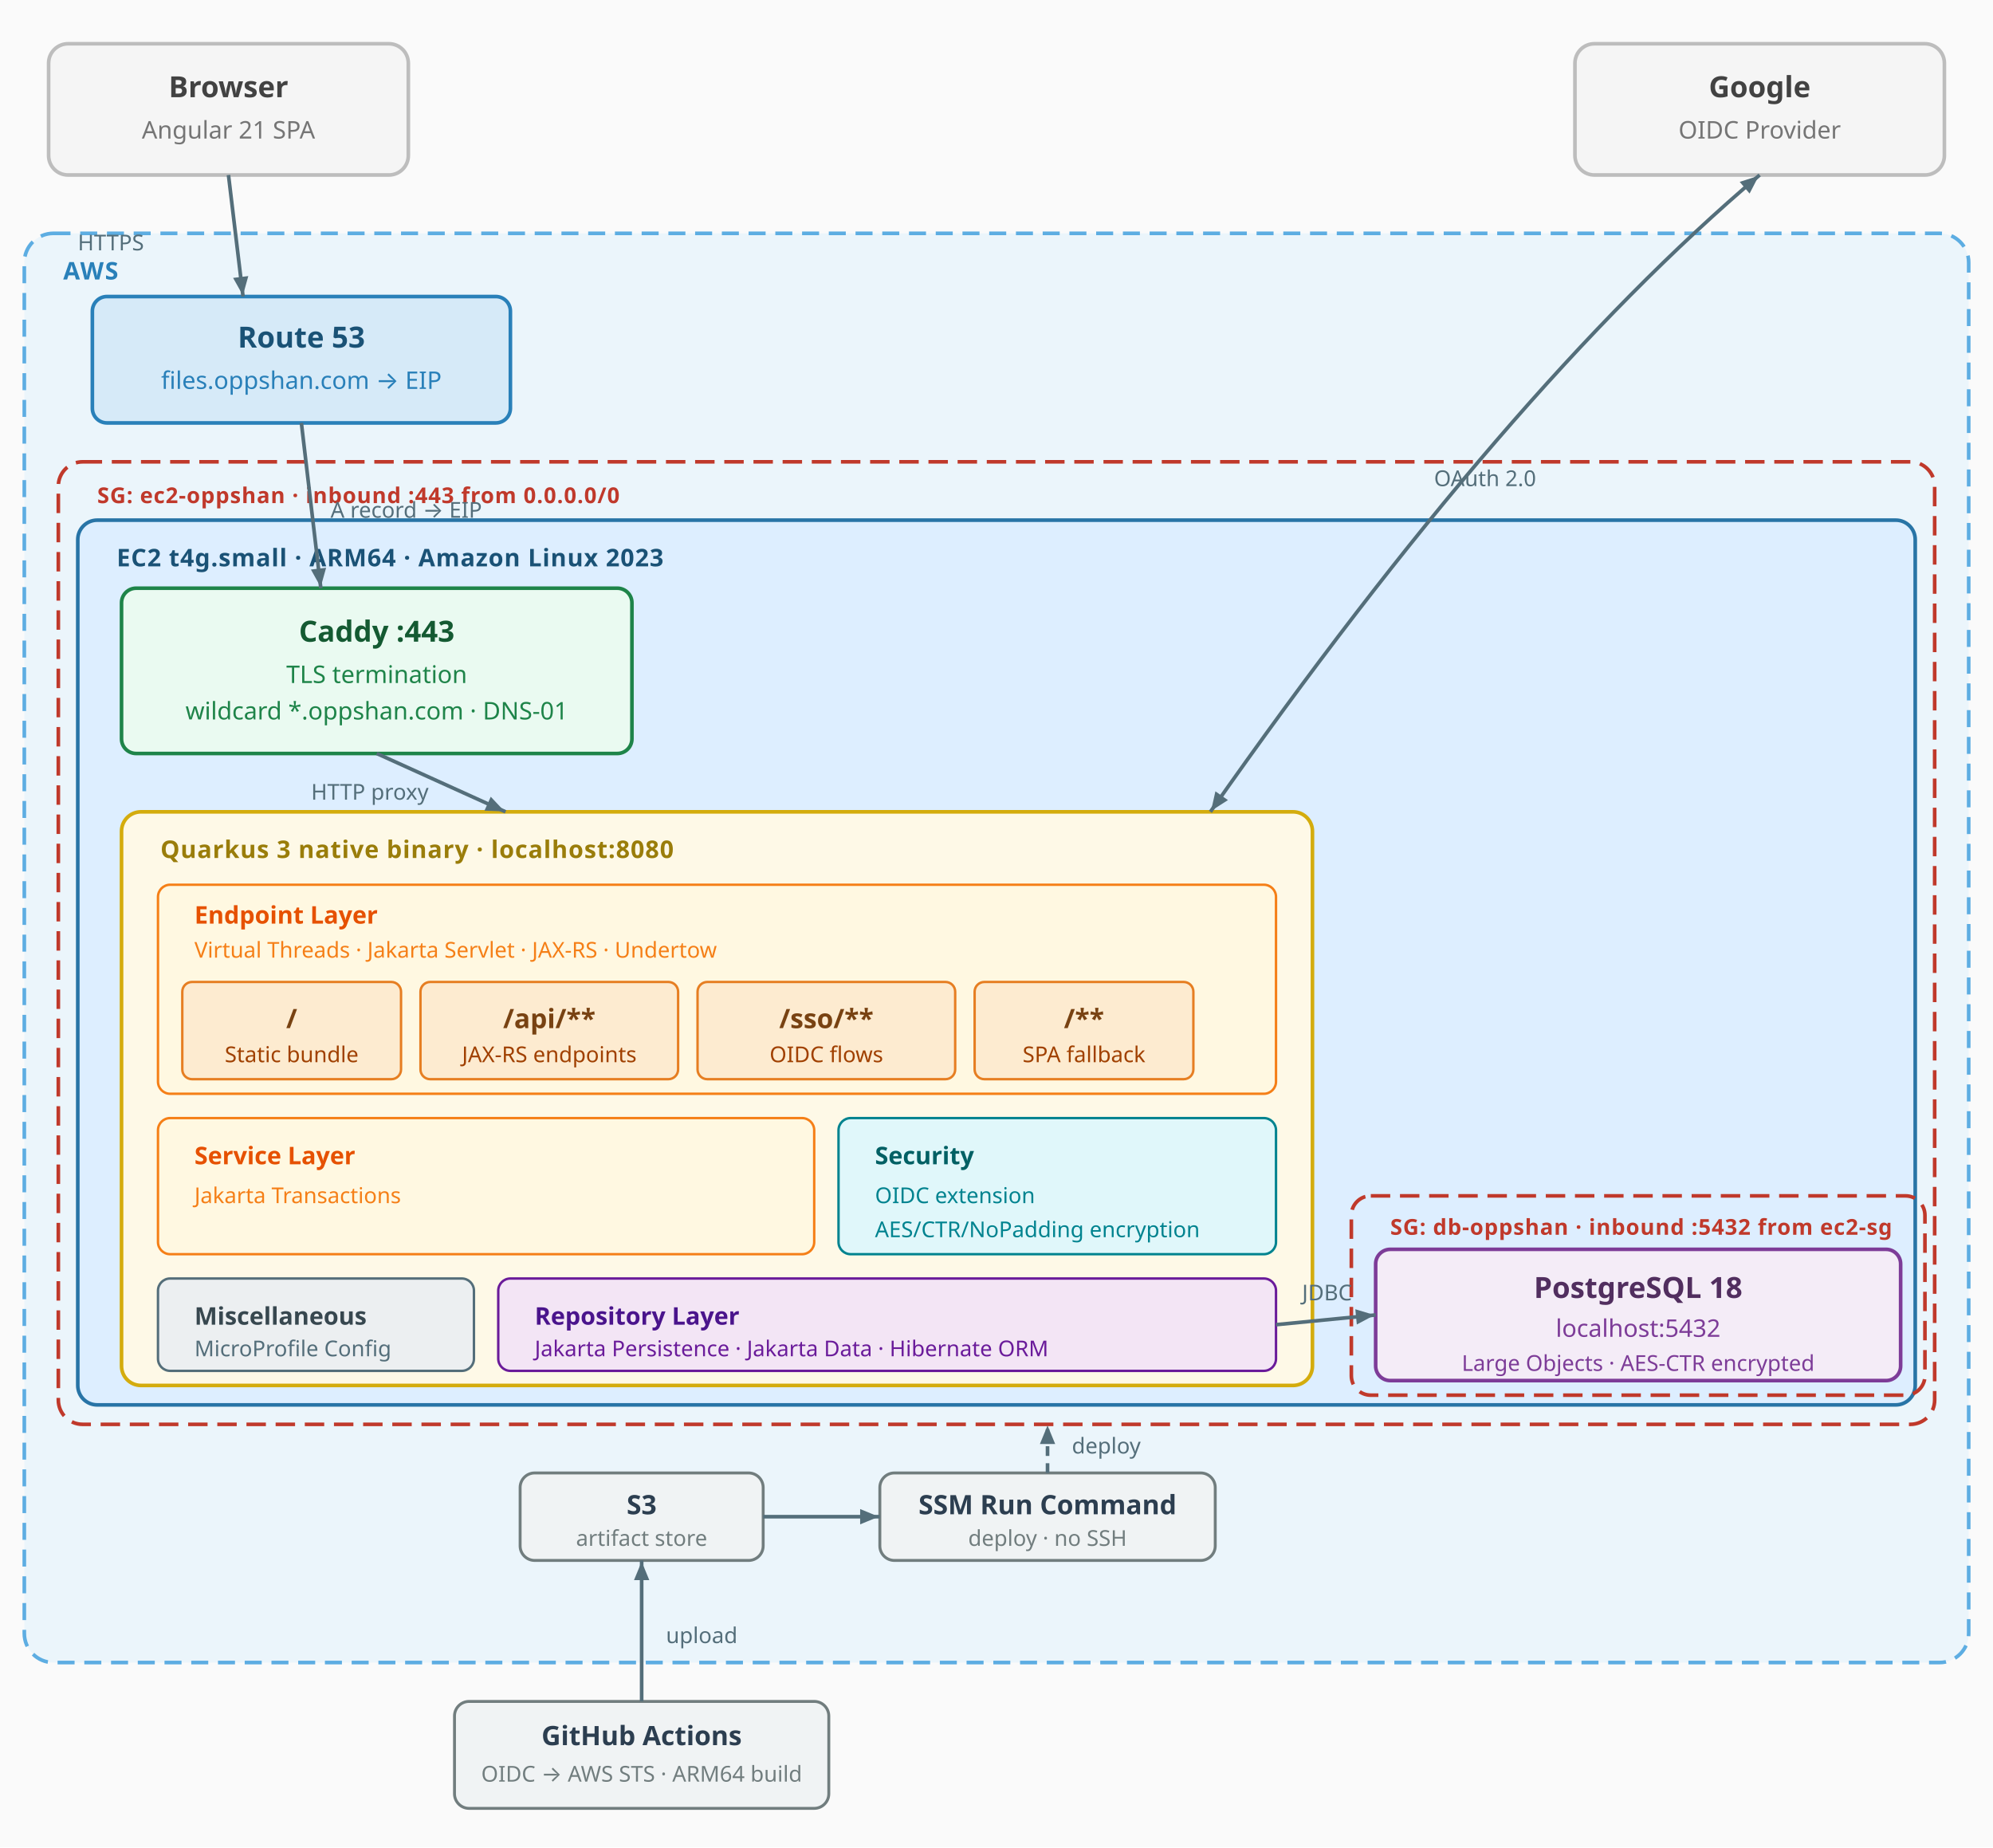
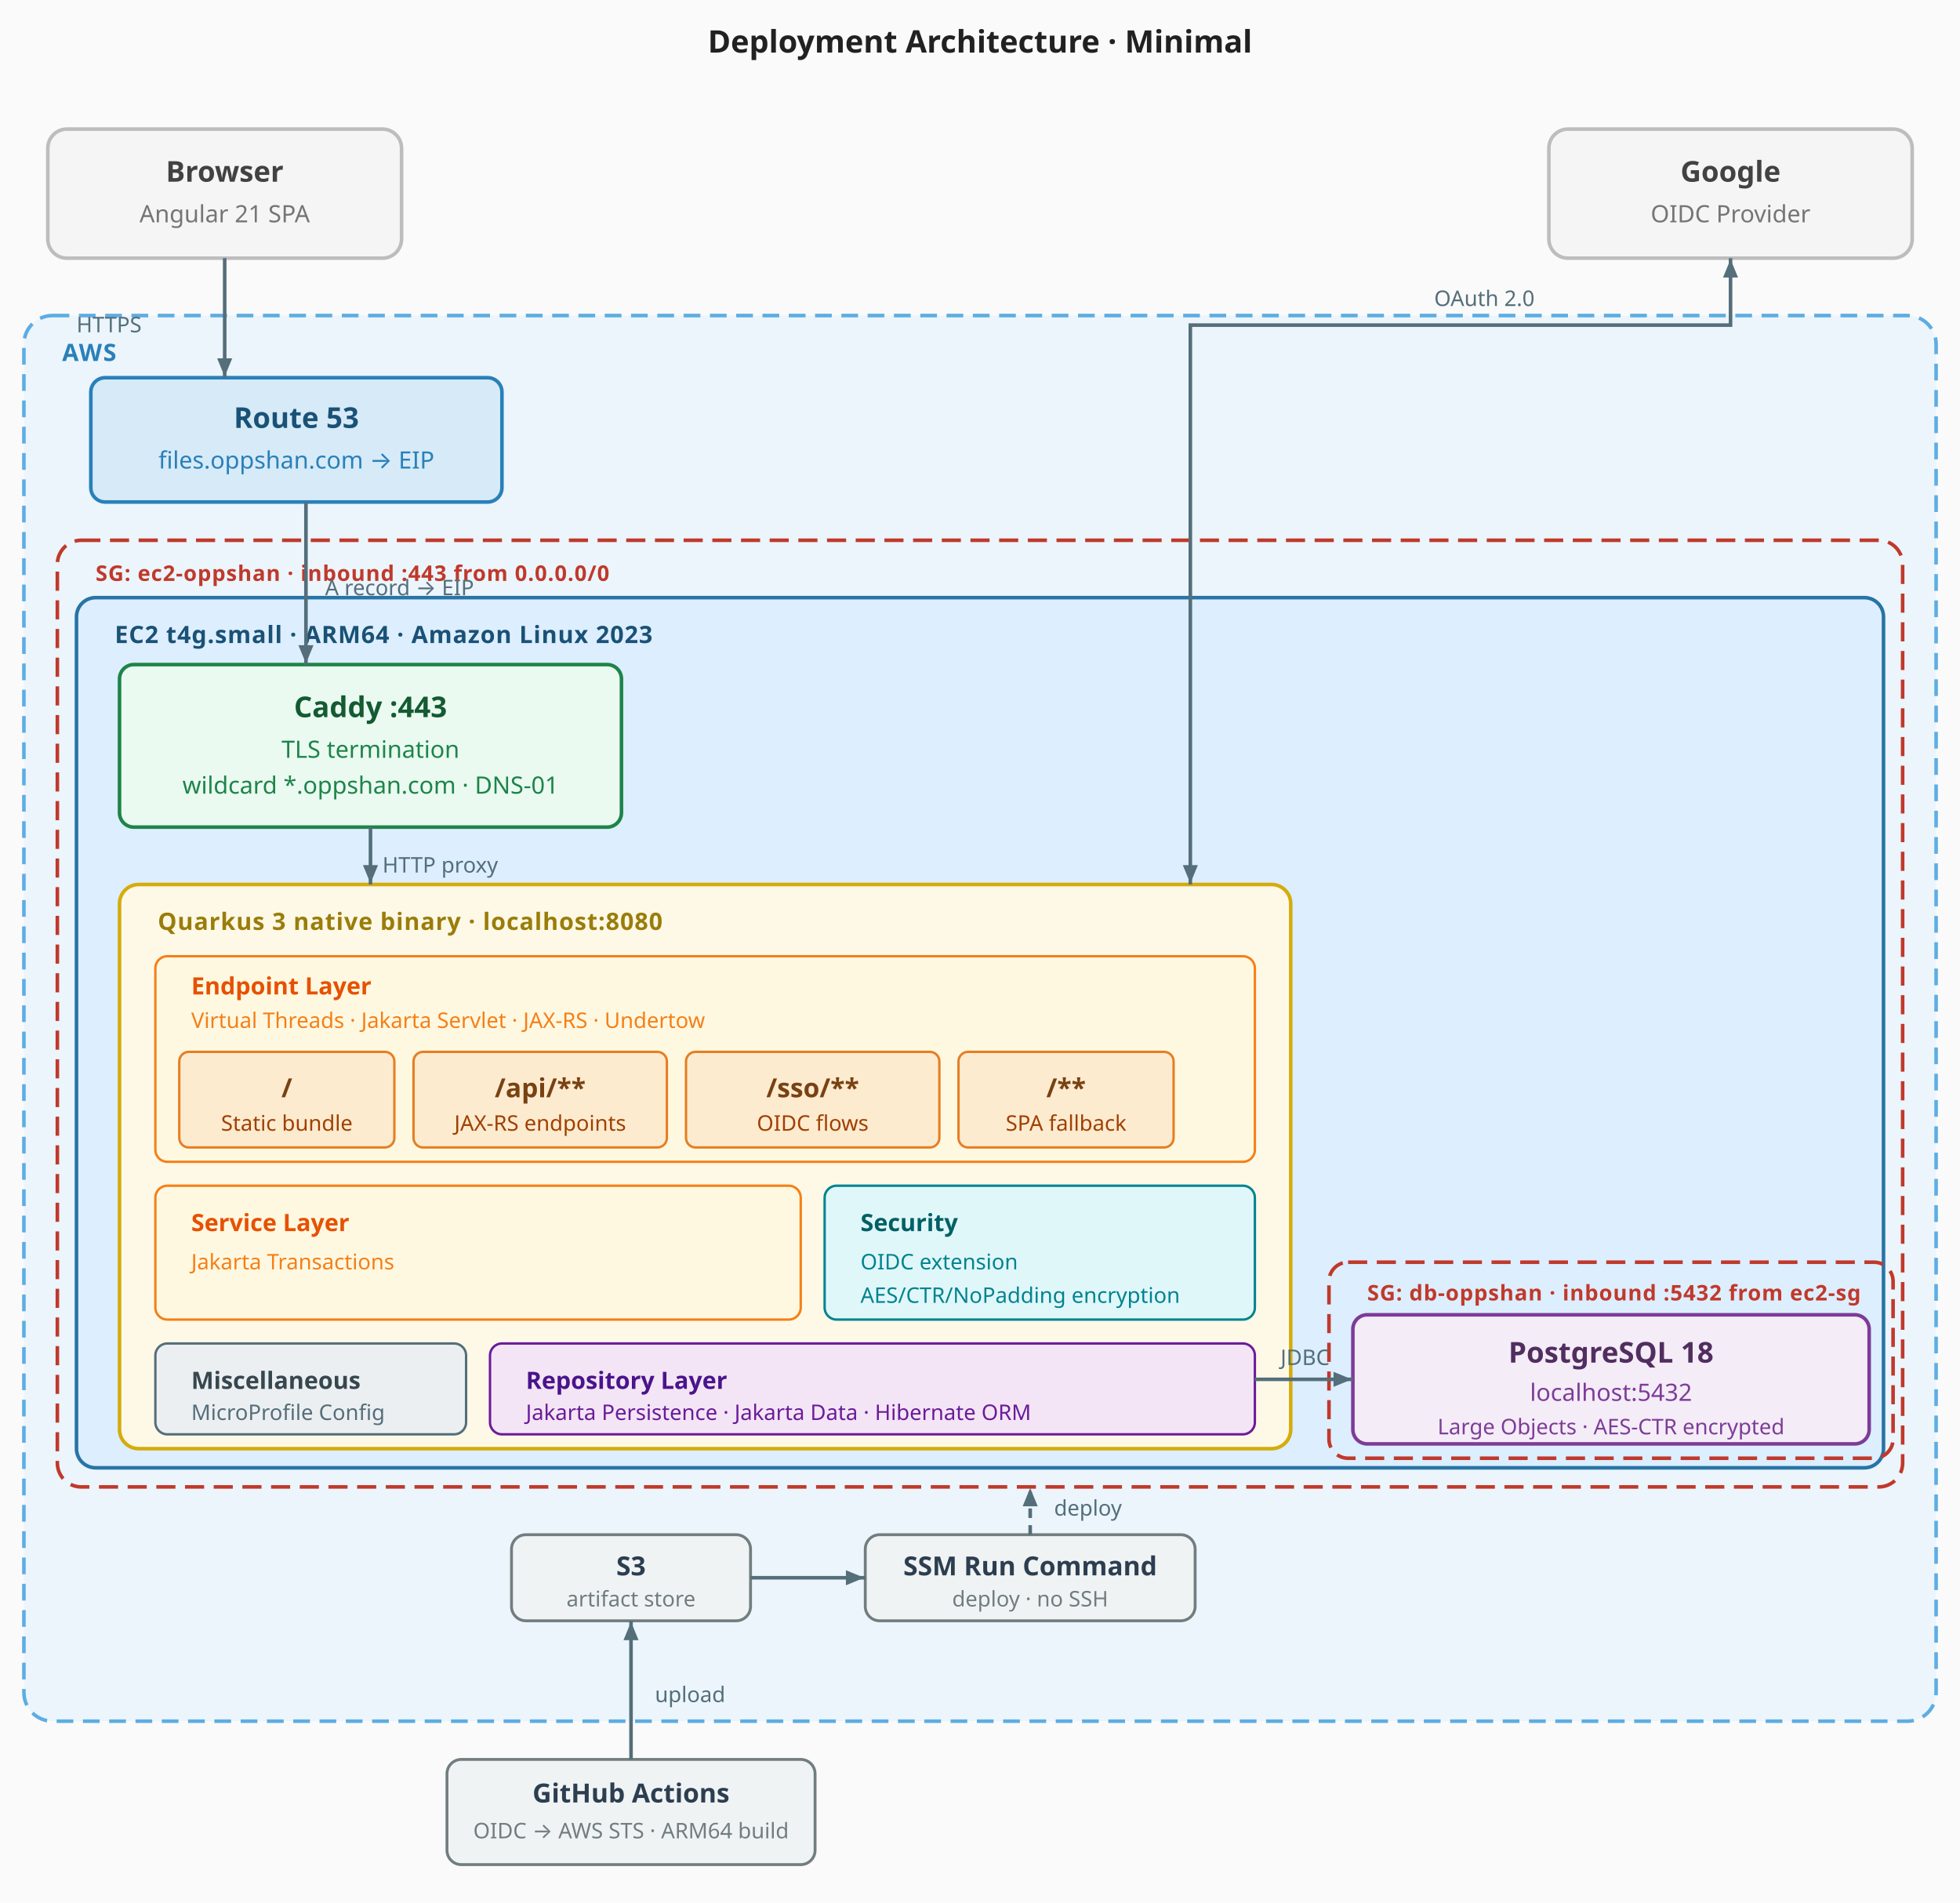
- <svg xmlns="http://www.w3.org/2000/svg" viewBox="0 0 820 760" width="820" height="760" font-family="Segoe UI, system-ui, -apple-system, sans-serif" font-size="12">
+ <svg xmlns="http://www.w3.org/2000/svg" viewBox="0 -36 820 796" width="820" height="796" font-family="Segoe UI, system-ui, -apple-system, sans-serif" font-size="12">
  <defs>
    <marker id="arr" viewBox="0 0 10 10" refX="9" refY="5" markerWidth="6" markerHeight="6" orient="auto-start-reverse">
      <path d="M0 1.5 L8.5 5 L0 8.5 z" fill="#546E7A" />
    </marker>
    <marker id="arr-b" viewBox="0 0 10 10" refX="9" refY="5" markerWidth="6" markerHeight="6" orient="auto-start-reverse">
      <path d="M0 1.5 L8.5 5 L0 8.5 z" fill="#546E7A" />
    </marker>
  </defs>
-   <rect width="820" height="760" fill="#FAFAFA" />
+   <rect x="0" y="-36" width="820" height="796" fill="#FAFAFA" />
+   <text x="410" y="-14" text-anchor="middle" font-size="13" font-weight="700" fill="#212121">
+         Deployment Architecture · Minimal
+     </text>
  <rect x="20" y="18" width="148" height="54" rx="8" fill="#F5F5F5" stroke="#BDBDBD" stroke-width="1.5" />
  <text x="94" y="40" text-anchor="middle" font-weight="600" fill="#424242">Browser</text>
  <text x="94" y="57" text-anchor="middle" font-size="10" fill="#757575">Angular 21 SPA</text>
  <rect x="648" y="18" width="152" height="54" rx="8" fill="#F5F5F5" stroke="#BDBDBD" stroke-width="1.5" />
  <text x="724" y="40" text-anchor="middle" font-weight="600" fill="#424242">Google</text>
  <text x="724" y="57" text-anchor="middle" font-size="10" fill="#757575">OIDC Provider</text>
  <rect x="10" y="96" width="800" height="588" rx="12" fill="#EBF5FB" stroke="#5DADE2" stroke-width="1.5" stroke-dasharray="7 4" />
  <text x="26" y="115" font-size="10" font-weight="700" fill="#2980B9" letter-spacing="0.5">AWS</text>
  <rect x="38" y="122" width="172" height="52" rx="6" fill="#D6EAF8" stroke="#2980B9" stroke-width="1.5" />
  <text x="124" y="143" text-anchor="middle" font-weight="600" fill="#1A5276">Route 53</text>
  <text x="124" y="160" text-anchor="middle" font-size="10" fill="#2980B9">files.oppshan.com → EIP</text>
  <rect x="24" y="190" width="772" height="396" rx="10" fill="none" stroke="#C0392B" stroke-width="1.5" stroke-dasharray="8 4" />
  <text x="40" y="207" font-size="9" font-weight="700" fill="#C0392B" letter-spacing="0.3">
        SG: ec2-oppshan · inbound :443 from 0.0.0.0/0
    </text>
  <rect x="32" y="214" width="756" height="364" rx="8" fill="#DDEEFF" stroke="#2874A6" stroke-width="1.5" />
  <text x="48" y="233" font-size="10" font-weight="700" fill="#1A5276" letter-spacing="0.3">
        EC2 t4g.small · ARM64 · Amazon Linux 2023
    </text>
  <rect x="50" y="242" width="210" height="68" rx="6" fill="#EAFAF1" stroke="#1E8449" stroke-width="1.5" />
  <text x="155" y="264" text-anchor="middle" font-weight="700" fill="#145A32">Caddy :443</text>
  <text x="155" y="281" text-anchor="middle" font-size="10" fill="#1E8449">TLS termination</text>
  <text x="155" y="296" text-anchor="middle" font-size="10" fill="#1E8449">wildcard *.oppshan.com · DNS-01</text>
  <rect x="50" y="334" width="490" height="236" rx="8" fill="#FEF9E7" stroke="#D4AC0D" stroke-width="1.5" />
  <text x="66" y="353" font-size="10" font-weight="700" fill="#9A7D0A" letter-spacing="0.3">
        Quarkus 3 native binary · localhost:8080
    </text>
  <rect x="65" y="364" width="460" height="86" rx="5" fill="#FFF8E1" stroke="#F57F17" stroke-width="1" />
  <text x="80" y="380" font-size="10" font-weight="600" fill="#E65100">Endpoint Layer</text>
  <text x="80" y="394" font-size="9" fill="#F57F17">
        Virtual Threads · Jakarta Servlet · JAX-RS · Undertow
    </text>
  <rect x="75" y="404" width="90" height="40" rx="4" fill="#FDEBD0" stroke="#E67E22" stroke-width="1" />
  <text x="120" y="423" text-anchor="middle" font-size="11" font-weight="700" fill="#784212">/</text>
  <text x="120" y="437" text-anchor="middle" font-size="9" fill="#A04000">Static bundle</text>
  <rect x="173" y="404" width="106" height="40" rx="4" fill="#FDEBD0" stroke="#E67E22" stroke-width="1" />
  <text x="226" y="423" text-anchor="middle" font-size="11" font-weight="700" fill="#784212">/api/**</text>
  <text x="226" y="437" text-anchor="middle" font-size="9" fill="#A04000">JAX-RS endpoints</text>
  <rect x="287" y="404" width="106" height="40" rx="4" fill="#FDEBD0" stroke="#E67E22" stroke-width="1" />
  <text x="340" y="423" text-anchor="middle" font-size="11" font-weight="700" fill="#784212">/sso/**</text>
  <text x="340" y="437" text-anchor="middle" font-size="9" fill="#A04000">OIDC flows</text>
  <rect x="401" y="404" width="90" height="40" rx="4" fill="#FDEBD0" stroke="#E67E22" stroke-width="1" />
  <text x="446" y="423" text-anchor="middle" font-size="11" font-weight="700" fill="#784212">/**</text>
  <text x="446" y="437" text-anchor="middle" font-size="9" fill="#A04000">SPA fallback</text>
  <rect x="65" y="460" width="270" height="56" rx="5" fill="#FFF8E1" stroke="#F57F17" stroke-width="1" />
  <text x="80" y="479" font-size="10" font-weight="600" fill="#E65100">Service Layer</text>
  <text x="80" y="495" font-size="9" fill="#F57F17">Jakarta Transactions</text>
  <rect x="345" y="460" width="180" height="56" rx="5" fill="#E0F7FA" stroke="#00838F" stroke-width="1" />
  <text x="360" y="479" font-size="10" font-weight="600" fill="#006064">Security</text>
  <text x="360" y="495" font-size="9" fill="#00838F">OIDC extension</text>
  <text x="360" y="509" font-size="9" fill="#00838F">AES/CTR/NoPadding encryption</text>
  <rect x="65" y="526" width="130" height="38" rx="5" fill="#ECEFF1" stroke="#546E7A" stroke-width="1" />
  <text x="80" y="545" font-size="10" font-weight="600" fill="#37474F">Miscellaneous</text>
  <text x="80" y="558" font-size="9" fill="#546E7A">MicroProfile Config</text>
  <rect x="205" y="526" width="320" height="38" rx="5" fill="#F3E5F5" stroke="#6A1B9A" stroke-width="1" />
  <text x="220" y="545" font-size="10" font-weight="600" fill="#4A148C">Repository Layer</text>
  <text x="220" y="558" font-size="9" fill="#6A1B9A">Jakarta Persistence · Jakarta Data · Hibernate ORM</text>
  <rect x="556" y="492" width="236" height="82" rx="8" fill="none" stroke="#C0392B" stroke-width="1.5" stroke-dasharray="8 4" />
  <text x="572" y="508" font-size="9" font-weight="700" fill="#C0392B" letter-spacing="0.3">
        SG: db-oppshan · inbound :5432 from ec2-sg
    </text>
  <rect x="566" y="514" width="216" height="54" rx="6" fill="#F4ECF7" stroke="#7D3C98" stroke-width="1.5" />
  <text x="674" y="534" text-anchor="middle" font-weight="700" fill="#512E5F">PostgreSQL 18</text>
  <text x="674" y="550" text-anchor="middle" font-size="10" fill="#7D3C98">localhost:5432</text>
  <text x="674" y="564" text-anchor="middle" font-size="9" fill="#7D3C98">Large Objects · AES-CTR encrypted</text>
  <rect x="214" y="606" width="100" height="36" rx="6" fill="#F0F3F4" stroke="#717D7E" stroke-width="1.2" />
  <text x="264" y="623" text-anchor="middle" font-size="11" font-weight="600" fill="#2C3E50">S3</text>
  <text x="264" y="636" text-anchor="middle" font-size="9" fill="#717D7E">artifact store</text>
  <rect x="362" y="606" width="138" height="36" rx="6" fill="#F0F3F4" stroke="#717D7E" stroke-width="1.2" />
  <text x="431" y="623" text-anchor="middle" font-size="11" font-weight="600" fill="#2C3E50">SSM Run Command</text>
  <text x="431" y="636" text-anchor="middle" font-size="9" fill="#717D7E">deploy · no SSH</text>
  <rect x="187" y="700" width="154" height="44" rx="6" fill="#F0F3F4" stroke="#717D7E" stroke-width="1.2" />
  <text x="264" y="718" text-anchor="middle" font-size="11" font-weight="600" fill="#2C3E50">GitHub Actions</text>
  <text x="264" y="733" text-anchor="middle" font-size="9" fill="#717D7E">OIDC → AWS STS · ARM64 build</text>
-   <line x1="94" y1="72" x2="100" y2="122" stroke="#546E7A" stroke-width="1.5" marker-end="url(#arr)" />
+   <line x1="94" y1="72" x2="94" y2="122" stroke="#546E7A" stroke-width="1.5" marker-end="url(#arr)" />
  <text x="32" y="103" font-size="9" fill="#546E7A">HTTPS</text>
-   <line x1="124" y1="174" x2="132" y2="242" stroke="#546E7A" stroke-width="1.5" marker-end="url(#arr)" />
+   <line x1="128" y1="174" x2="128" y2="242" stroke="#546E7A" stroke-width="1.5" marker-end="url(#arr)" />
  <text x="136" y="213" font-size="9" fill="#546E7A">A record → EIP</text>
-   <line x1="155" y1="310" x2="208" y2="334" stroke="#546E7A" stroke-width="1.5" marker-end="url(#arr)" />
-   <text x="128" y="329" font-size="9" fill="#546E7A">HTTP proxy</text>
-   <line x1="525" y1="545" x2="566" y2="541" stroke="#546E7A" stroke-width="1.5" marker-end="url(#arr)" />
+   <line x1="155" y1="310" x2="155" y2="334" stroke="#546E7A" stroke-width="1.5" marker-end="url(#arr)" />
+   <text x="160" y="329" font-size="9" fill="#546E7A">HTTP proxy</text>
+   <line x1="525" y1="541" x2="566" y2="541" stroke="#546E7A" stroke-width="1.5" marker-end="url(#arr)" />
  <text x="546" y="535" font-size="9" text-anchor="middle" fill="#546E7A">JDBC</text>
-   <path d="M 498 334 Q 620 160 724 72" stroke="#546E7A" stroke-width="1.5" fill="none" marker-end="url(#arr)" marker-start="url(#arr-b)" />
-   <text x="590" y="200" font-size="9" fill="#546E7A">OAuth 2.0</text>
+   <path d="M 498 334 V 100 H 724 V 72" stroke="#546E7A" stroke-width="1.5" fill="none" marker-end="url(#arr)" marker-start="url(#arr-b)" />
+   <text x="600" y="92" font-size="9" fill="#546E7A">OAuth 2.0</text>
  <line x1="264" y1="700" x2="264" y2="642" stroke="#546E7A" stroke-width="1.5" marker-end="url(#arr)" />
  <text x="274" y="676" font-size="9" fill="#546E7A">upload</text>
  <line x1="314" y1="624" x2="362" y2="624" stroke="#546E7A" stroke-width="1.5" marker-end="url(#arr)" />
  <path d="M 431 606 L 431 586" stroke="#546E7A" stroke-width="1.5" fill="none" stroke-dasharray="4 3" marker-end="url(#arr)" />
  <text x="441" y="598" font-size="9" fill="#546E7A">deploy</text>
</svg>
